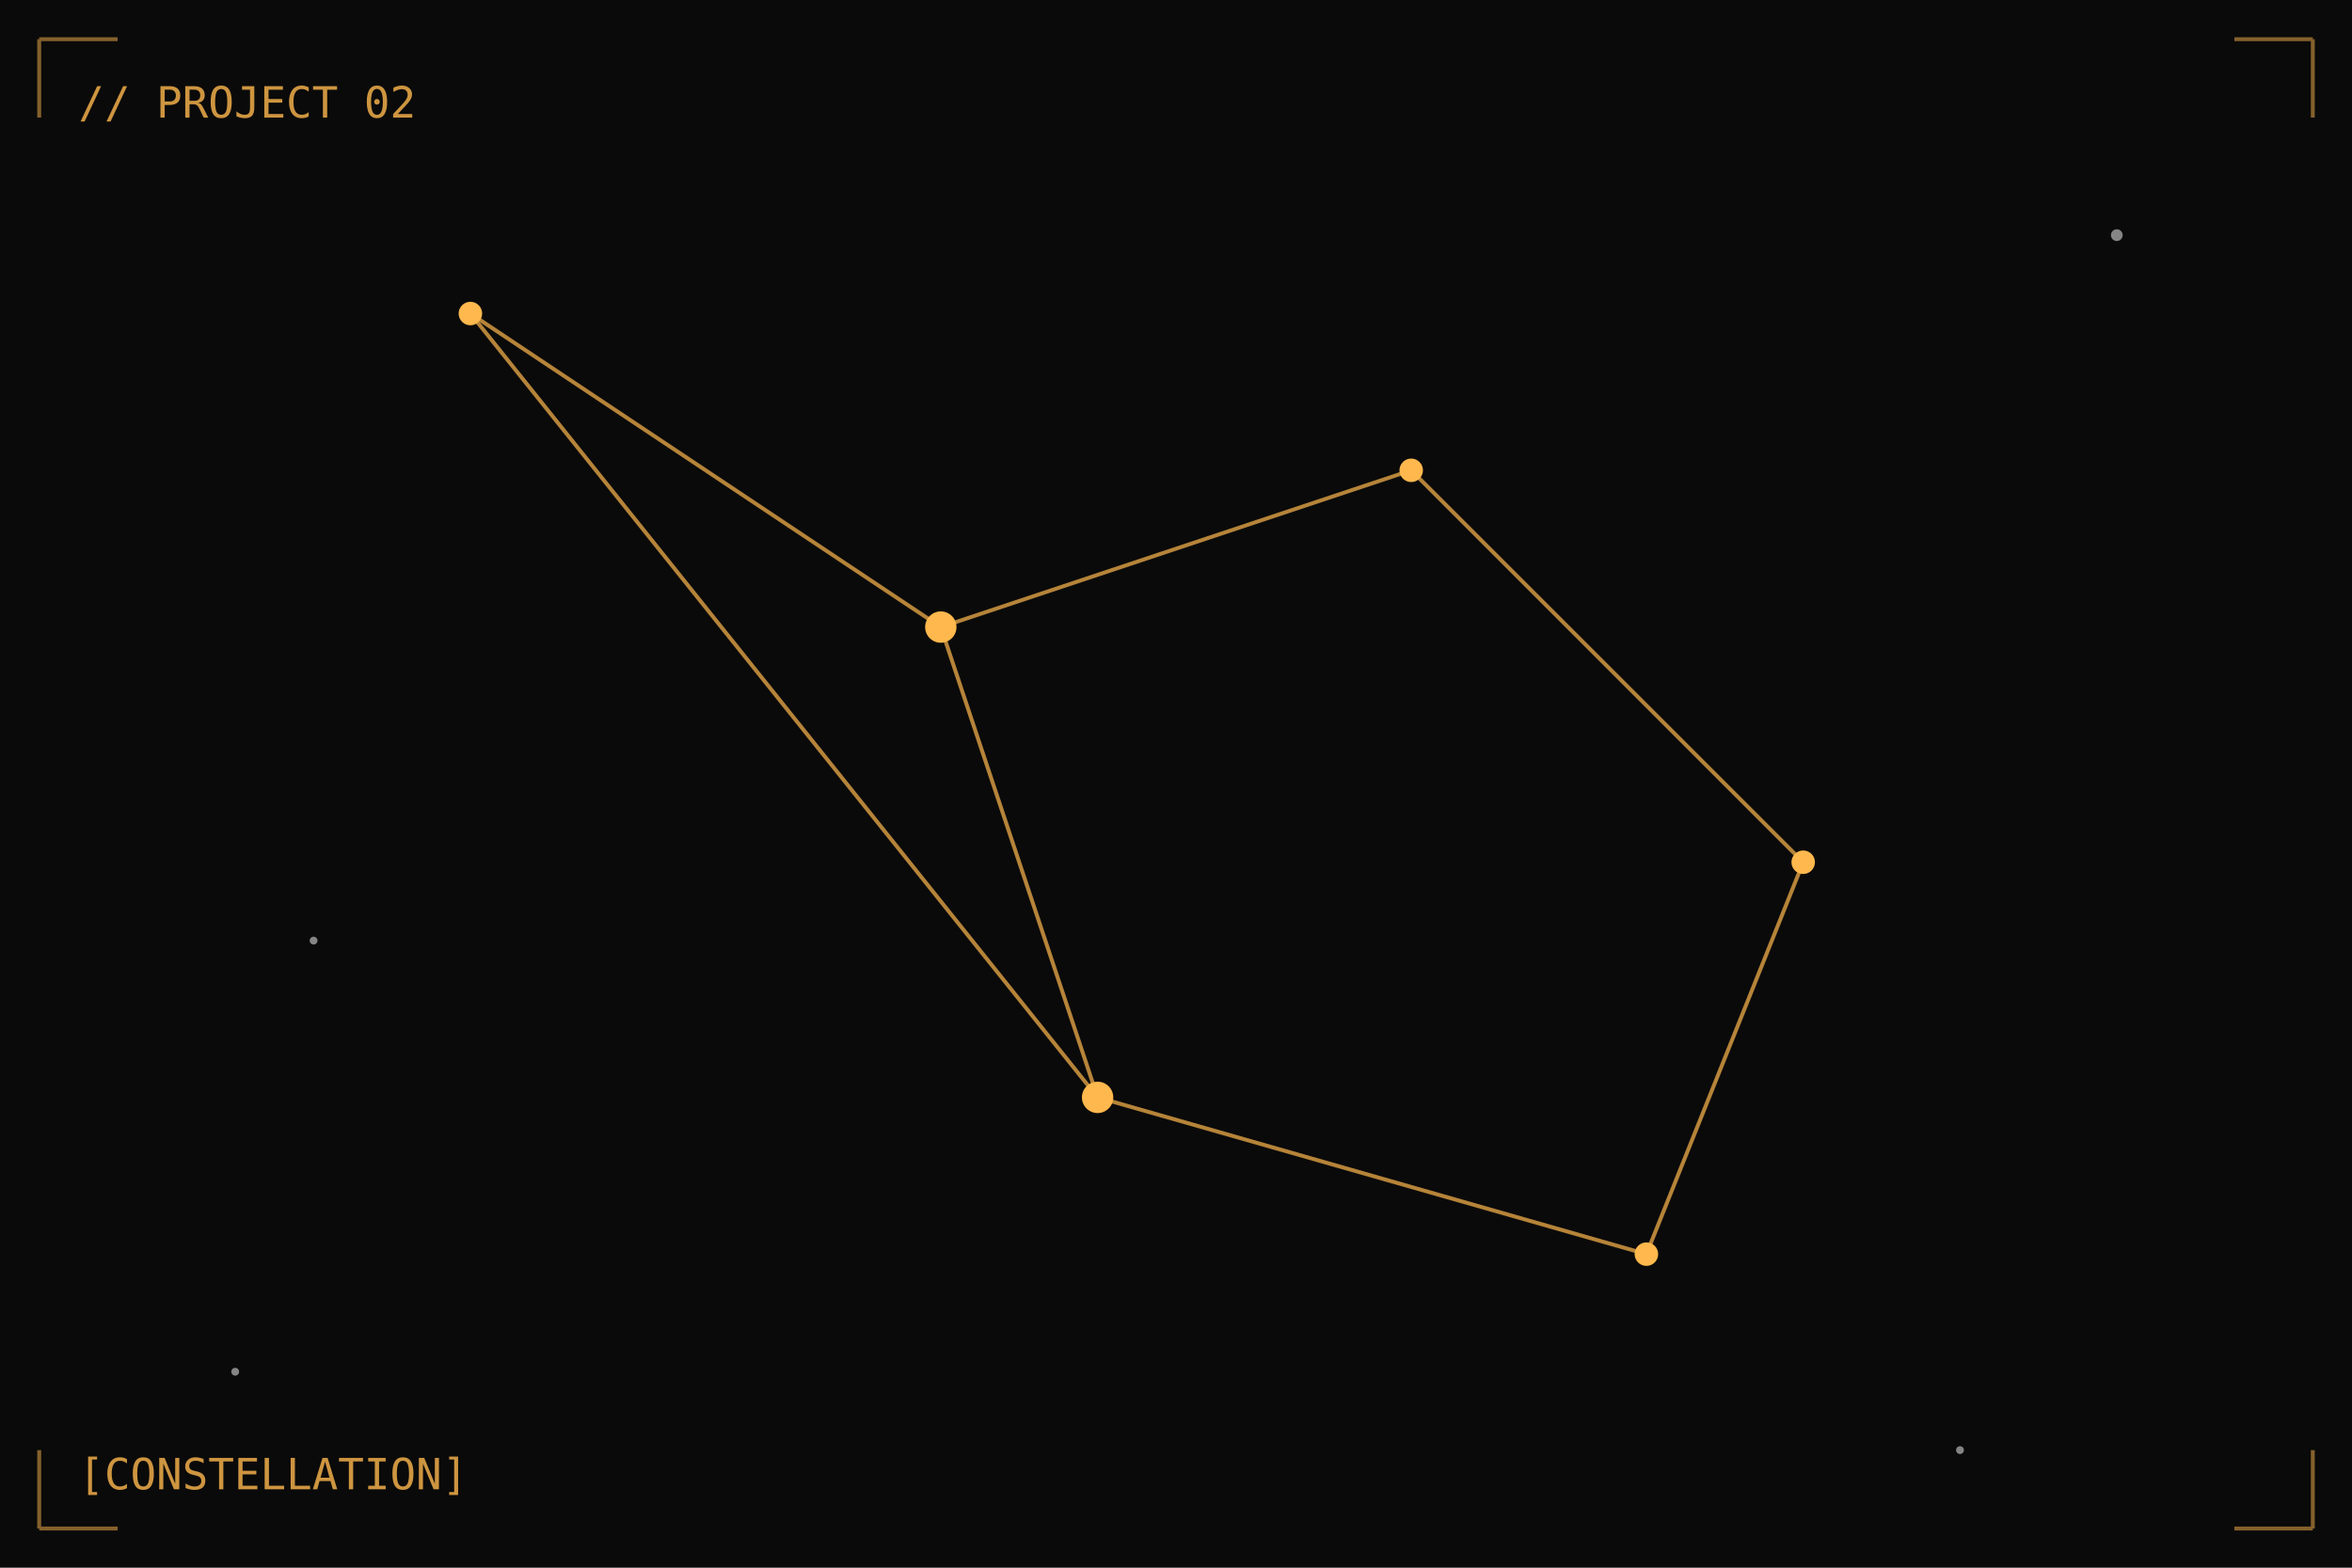
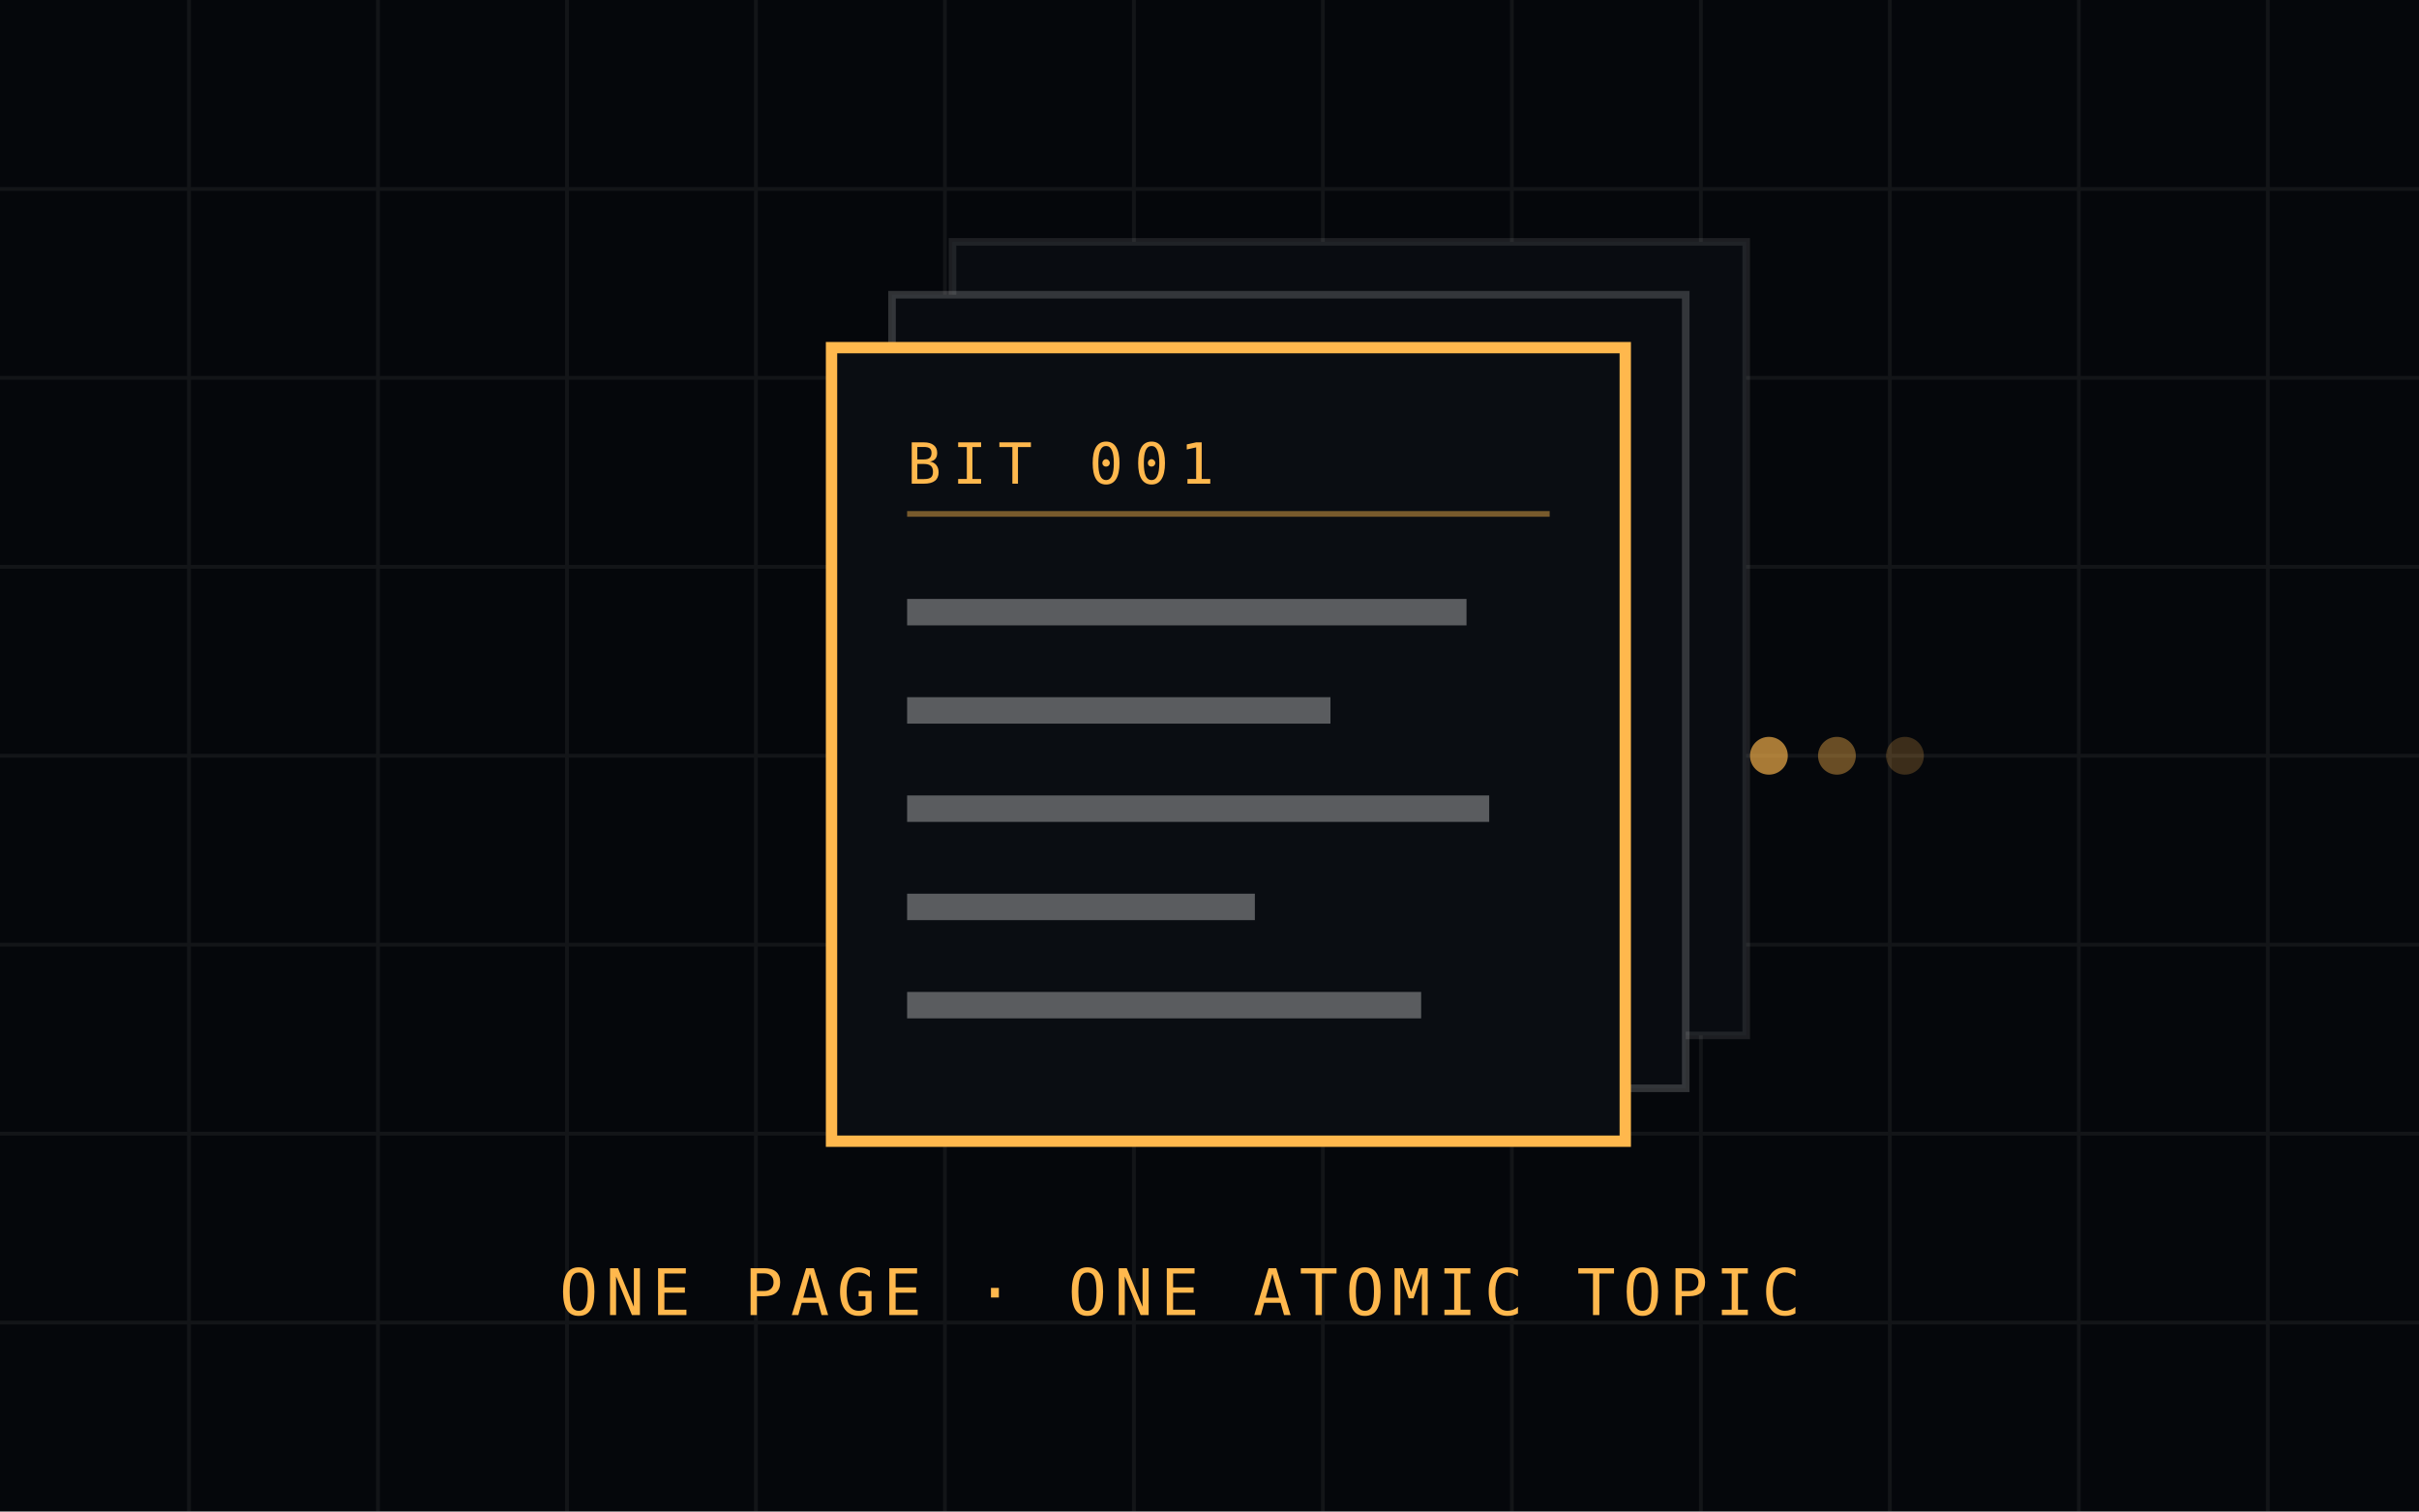
- <svg xmlns="http://www.w3.org/2000/svg" viewBox="0 0 600 400" width="600" height="400">
-   <rect width="600" height="400" fill="#0a0a0a" />
-   <g stroke="#ffb84d" stroke-width="1" opacity="0.7" fill="none">
-     <line x1="120" y1="80" x2="240" y2="160" />
-     <line x1="240" y1="160" x2="360" y2="120" />
-     <line x1="360" y1="120" x2="460" y2="220" />
-     <line x1="240" y1="160" x2="280" y2="280" />
-     <line x1="280" y1="280" x2="420" y2="320" />
-     <line x1="460" y1="220" x2="420" y2="320" />
-     <line x1="120" y1="80" x2="280" y2="280" />
-   </g>
-   <g fill="#ffb84d">
-     <circle cx="120" cy="80" r="3" />
-     <circle cx="240" cy="160" r="4" />
-     <circle cx="360" cy="120" r="3" />
-     <circle cx="460" cy="220" r="3" />
-     <circle cx="280" cy="280" r="4" />
-     <circle cx="420" cy="320" r="3" />
-   </g>
-   <g fill="#ffffff" opacity="0.5">
-     <circle cx="60" cy="350" r="1" />
-     <circle cx="540" cy="60" r="1.5" />
-     <circle cx="500" cy="370" r="1" />
-     <circle cx="80" cy="240" r="1" />
-   </g>
-   <g font-family="monospace" font-size="11" fill="#ffb84d" opacity="0.8">
-     <text x="20" y="30">// PROJECT 02</text>
-     <text x="20" y="380">[CONSTELLATION]</text>
-   </g>
-   <g stroke="#ffb84d" stroke-width="1" opacity="0.5">
-     <path d="M10 10 L30 10 M10 10 L10 30" />
-     <path d="M590 10 L570 10 M590 10 L590 30" />
-     <path d="M10 390 L30 390 M10 390 L10 370" />
-     <path d="M590 390 L570 390 M590 390 L590 370" />
-   </g>
+ <svg xmlns="http://www.w3.org/2000/svg" viewBox="0 0 640 400" role="img" aria-labelledby="title">
+   <rect width="640" height="400" fill="#05070b" />
+   <path d="M0 50h640M0 100h640M0 150h640M0 200h640M0 250h640M0 300h640M0 350h640M50 0v400M100 0v400M150 0v400M200 0v400M250 0v400M300 0v400M350 0v400M400 0v400M450 0v400M500 0v400M550 0v400M600 0v400" stroke="#f5f5f5" stroke-opacity=".06" />
+   <rect x="252" y="64" width="210" height="210" fill="#090c11" stroke="#f5f5f5" stroke-opacity=".1" stroke-width="2" />
+   <rect x="236" y="78" width="210" height="210" fill="#090c11" stroke="#f5f5f5" stroke-opacity=".18" stroke-width="2" />
+   <rect x="220" y="92" width="210" height="210" fill="#0a0d12" stroke="#ffb84d" stroke-width="3" />
+   <text x="240" y="128" fill="#ffb84d" font-family="monospace" font-size="15" letter-spacing="3">BIT 001</text>
+   <path d="M240 136h170" stroke="#ffb84d" stroke-opacity=".45" stroke-width="1.5" />
+   <path d="M240 162h148M240 188h112M240 214h154M240 240h92M240 266h136" stroke="#f5f5f5" stroke-opacity=".34" stroke-width="7" />
+   <circle cx="468" cy="200" r="5" fill="#ffb84d" fill-opacity=".65" />
+   <circle cx="486" cy="200" r="5" fill="#ffb84d" fill-opacity=".4" />
+   <circle cx="504" cy="200" r="5" fill="#ffb84d" fill-opacity=".22" />
+   <text x="148" y="348" fill="#ffb84d" font-family="monospace" font-size="17" letter-spacing="2">ONE PAGE · ONE ATOMIC TOPIC</text>
</svg>
